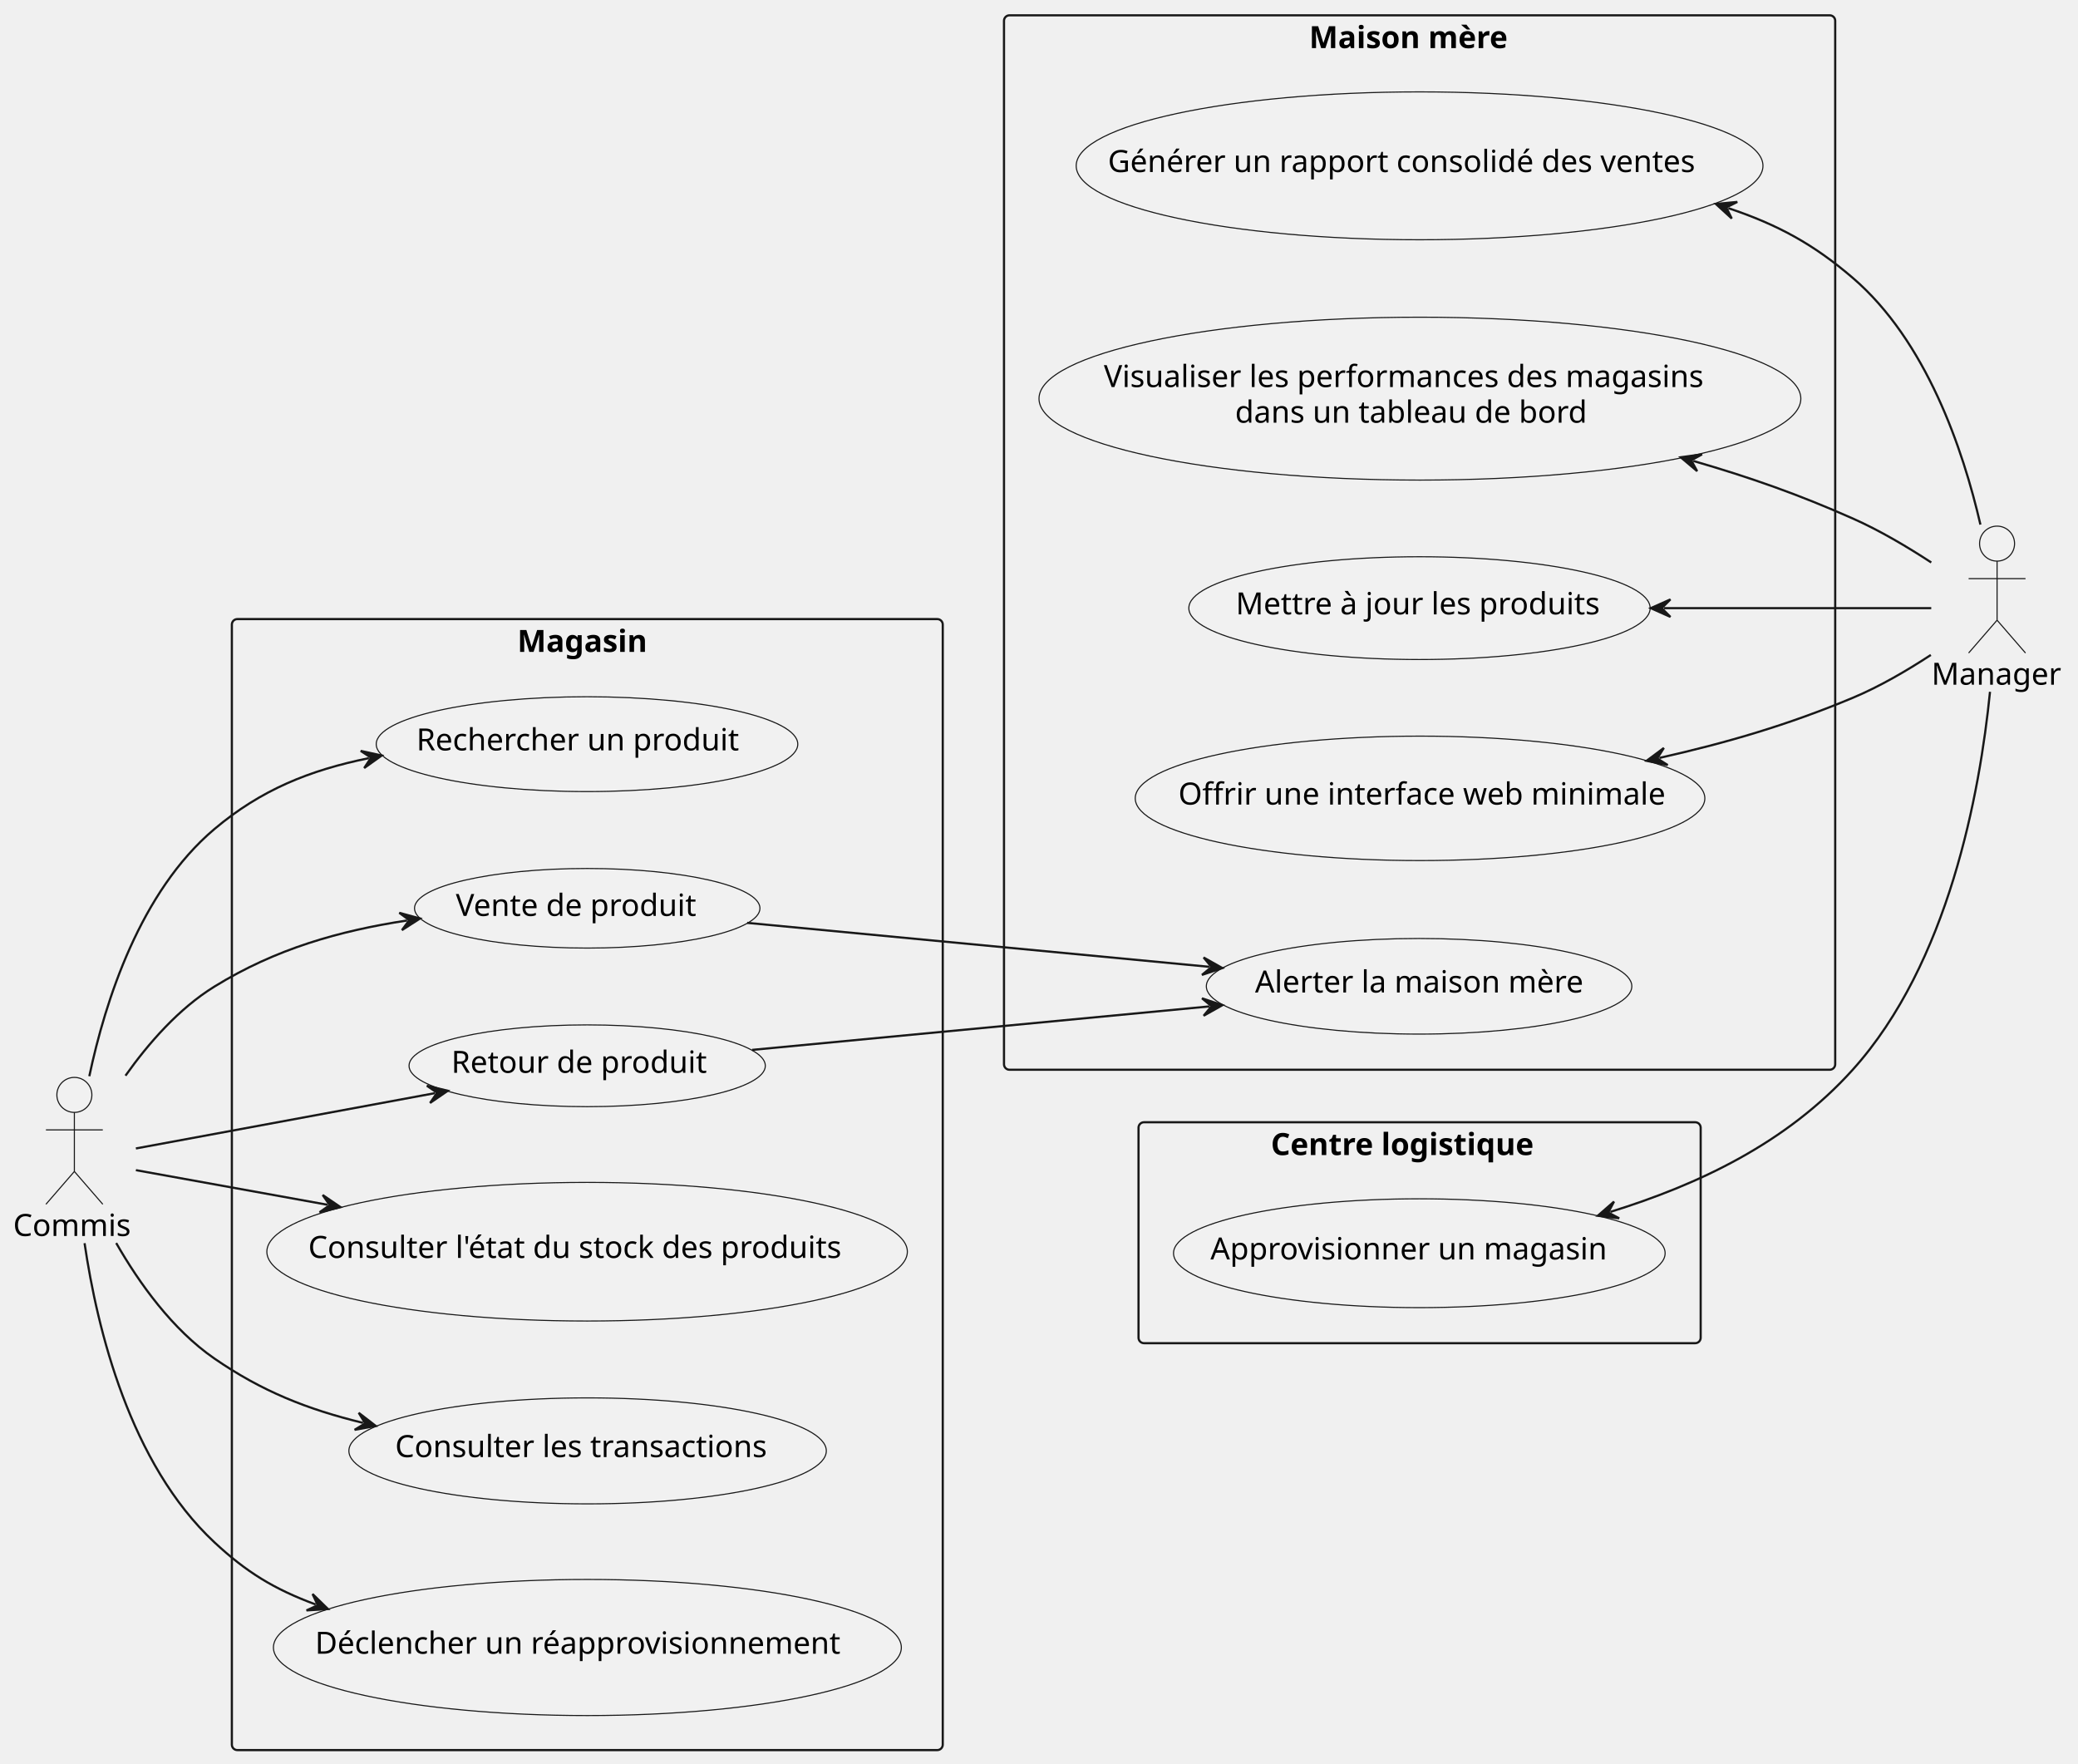
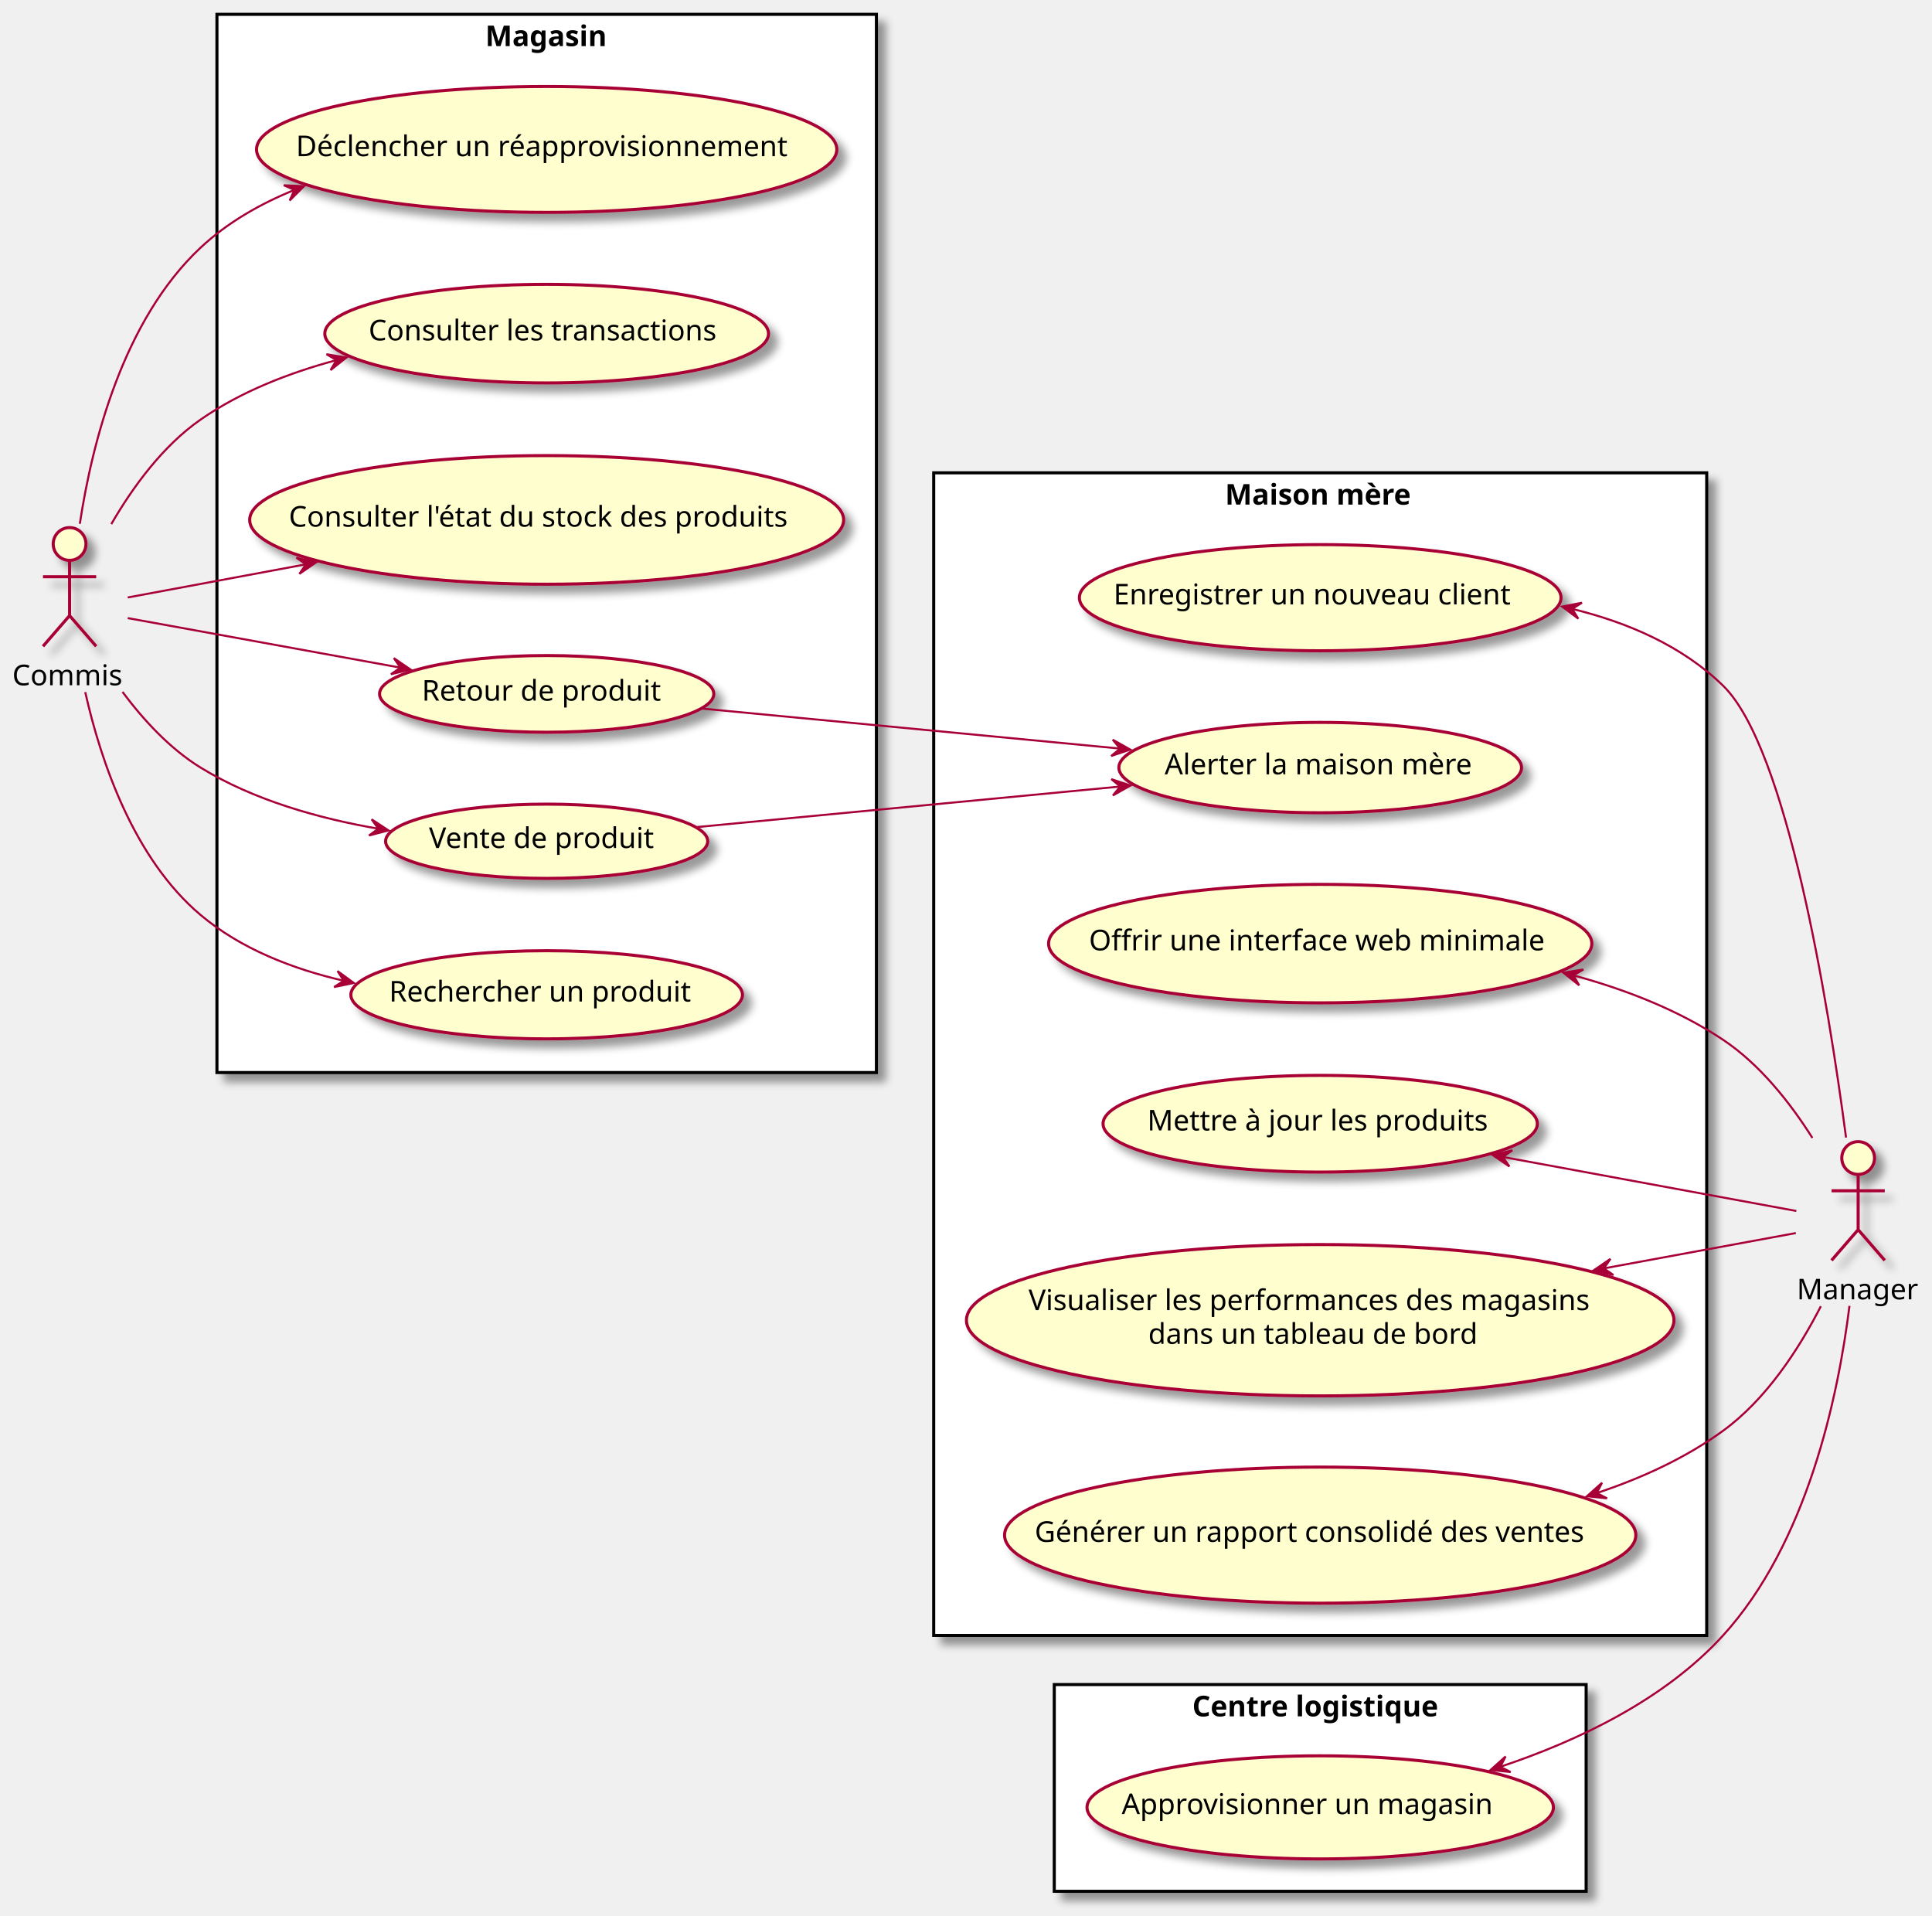
- <svg xmlns="http://www.w3.org/2000/svg" contentStyleType="text/css" height="806px" preserveAspectRatio="none" style="width:950px;height:806px;background:#FFFFFF;" version="1.1" viewBox="0 0 950 806" width="950px" zoomAndPan="magnify">
-   <defs />
+ <svg xmlns="http://www.w3.org/2000/svg" contentScriptType="application/ecmascript" contentStyleType="text/css" height="936px" preserveAspectRatio="none" style="width:944px;height:936px;" version="1.1" viewBox="0 0 944 936" width="944px" zoomAndPan="magnify">
+   <defs>
+     <filter height="300%" id="f6ixmmp1nrtsr" width="300%" x="-1" y="-1">
+       <feGaussianBlur result="blurOut" stdDeviation="2.0" />
+       <feColorMatrix in="blurOut" result="blurOut2" type="matrix" values="0 0 0 0 0 0 0 0 0 0 0 0 0 0 0 0 0 0 .4 0" />
+       <feOffset dx="4.0" dy="4.0" in="blurOut2" result="blurOut3" />
+       <feBlend in="SourceGraphic" in2="blurOut3" mode="normal" />
+     </filter>
+   </defs>
  <g>
-     <g id="cluster_Magasin">
-       <rect fill="none" height="517" rx="2.5" ry="2.5" style="stroke:#181818;stroke-width:1.0;" width="325" x="106" y="283" />
-       <text fill="#000000" font-family="sans-serif" font-size="14" font-weight="bold" lengthAdjust="spacing" textLength="64" x="236.5" y="297.995">Magasin</text>
-     </g>
-     <g id="cluster_Maison mère">
-       <rect fill="none" height="482" rx="2.5" ry="2.5" style="stroke:#181818;stroke-width:1.0;" width="380" x="459" y="7" />
-       <text fill="#000000" font-family="sans-serif" font-size="14" font-weight="bold" lengthAdjust="spacing" textLength="101" x="598.5" y="21.995">Maison mère</text>
-     </g>
-     <g id="cluster_Centre logistique">
-       <rect fill="none" height="101" rx="2.5" ry="2.5" style="stroke:#181818;stroke-width:1.0;" width="257" x="520.5" y="513" />
-       <text fill="#000000" font-family="sans-serif" font-size="14" font-weight="bold" lengthAdjust="spacing" textLength="136" x="581" y="527.995">Centre logistique</text>
-     </g>
-     <g id="elem_UC1">
-       <ellipse cx="268.359" cy="340.172" fill="#F1F1F1" rx="96.359" ry="21.672" style="stroke:#181818;stroke-width:0.5;" />
-       <text fill="#000000" font-family="sans-serif" font-size="14" lengthAdjust="spacing" textLength="156" x="190.359" y="343.019">Rechercher un produit</text>
-     </g>
-     <g id="elem_UC2">
-       <ellipse cx="268.465" cy="415.193" fill="#F1F1F1" rx="78.965" ry="18.193" style="stroke:#181818;stroke-width:0.5;" />
-       <text fill="#000000" font-family="sans-serif" font-size="14" lengthAdjust="spacing" textLength="116" x="208.4" y="418.689">Vente de produit</text>
-     </g>
-     <g id="elem_UC3">
-       <ellipse cx="268.445" cy="487.189" fill="#F1F1F1" rx="81.445" ry="18.689" style="stroke:#181818;stroke-width:0.5;" />
-       <text fill="#000000" font-family="sans-serif" font-size="14" lengthAdjust="spacing" textLength="122" x="206.311" y="490.409">Retour de produit</text>
-     </g>
-     <g id="elem_UC4">
-       <ellipse cx="268.409" cy="572.182" fill="#F1F1F1" rx="146.409" ry="31.682" style="stroke:#181818;stroke-width:0.5;" />
-       <text fill="#000000" font-family="sans-serif" font-size="14" lengthAdjust="spacing" textLength="259" x="140.909" y="575.029">Consulter l'état du stock des produits</text>
-     </g>
-     <g id="elem_UC5">
-       <ellipse cx="268.632" cy="663.226" fill="#F1F1F1" rx="109.132" ry="24.226" style="stroke:#181818;stroke-width:0.5;" />
-       <text fill="#000000" font-family="sans-serif" font-size="14" lengthAdjust="spacing" textLength="180" x="180.632" y="666.073">Consulter les transactions</text>
-     </g>
-     <g id="elem_UC6">
-       <ellipse cx="268.535" cy="753.107" fill="#F1F1F1" rx="143.535" ry="31.107" style="stroke:#181818;stroke-width:0.5;" />
-       <text fill="#000000" font-family="sans-serif" font-size="14" lengthAdjust="spacing" textLength="253" x="144.035" y="755.954">Déclencher un réapprovisionnement</text>
-     </g>
-     <g id="elem_UC7">
-       <ellipse cx="648.988" cy="75.797" fill="#F1F1F1" rx="156.988" ry="33.797" style="stroke:#181818;stroke-width:0.5;" />
-       <text fill="#000000" font-family="sans-serif" font-size="14" lengthAdjust="spacing" textLength="285" x="506.488" y="78.644">Générer un rapport consolidé des ventes</text>
-     </g>
-     <g id="elem_UC8">
-       <ellipse cx="649.143" cy="182.229" fill="#F1F1F1" rx="174.143" ry="37.229" style="stroke:#181818;stroke-width:0.5;" />
-       <text fill="#000000" font-family="sans-serif" font-size="14" lengthAdjust="spacing" textLength="289" x="504.643" y="176.927">Visualiser les performances des magasins</text>
-       <text fill="#000000" font-family="sans-serif" font-size="14" lengthAdjust="spacing" textLength="169" x="564.643" y="193.224">dans un tableau de bord</text>
-     </g>
-     <g id="elem_UC9">
-       <ellipse cx="648.95" cy="277.99" fill="#F1F1F1" rx="105.45" ry="23.49" style="stroke:#181818;stroke-width:0.5;" />
-       <text fill="#000000" font-family="sans-serif" font-size="14" lengthAdjust="spacing" textLength="172" x="564.95" y="280.837">Mettre à jour les produits</text>
-     </g>
-     <g id="elem_UC10">
-       <ellipse cx="649.201" cy="364.94" fill="#F1F1F1" rx="130.201" ry="28.44" style="stroke:#181818;stroke-width:0.5;" />
-       <text fill="#000000" font-family="sans-serif" font-size="14" lengthAdjust="spacing" textLength="225" x="538.701" y="367.787">Offrir une interface web minimale</text>
-     </g>
-     <g id="elem_UC11">
-       <ellipse cx="648.76" cy="450.852" fill="#F1F1F1" rx="97.26" ry="21.852" style="stroke:#181818;stroke-width:0.5;" />
-       <text fill="#000000" font-family="sans-serif" font-size="14" lengthAdjust="spacing" textLength="154" x="573.76" y="453.699">Alerter la maison mère</text>
-     </g>
-     <g id="elem_UC12">
-       <ellipse cx="648.872" cy="572.874" fill="#F1F1F1" rx="112.372" ry="24.874" style="stroke:#181818;stroke-width:0.5;" />
-       <text fill="#000000" font-family="sans-serif" font-size="14" lengthAdjust="spacing" textLength="187" x="553.372" y="575.721">Approvisionner un magasin</text>
-     </g>
-     <g id="elem_fc">
-       <ellipse cx="34" cy="500.5" fill="#F1F1F1" rx="8" ry="8" style="stroke:#181818;stroke-width:0.5;" />
-       <path d="M34,508.5 L34,535.5 M21,516.5 L47,516.5 M34,535.5 L21,550.5 M34,535.5 L47,550.5 " fill="none" style="stroke:#181818;stroke-width:0.5;" />
-       <text fill="#000000" font-family="sans-serif" font-size="14" lengthAdjust="spacing" textLength="56" x="6" y="564.995">Commis</text>
-     </g>
-     <g id="elem_fc2">
-       <ellipse cx="913" cy="248.5" fill="#F1F1F1" rx="8" ry="8" style="stroke:#181818;stroke-width:0.5;" />
-       <path d="M913,256.5 L913,283.5 M900,264.5 L926,264.5 M913,283.5 L900,298.5 M913,283.5 L926,298.5 " fill="none" style="stroke:#181818;stroke-width:0.5;" />
-       <text fill="#000000" font-family="sans-serif" font-size="14" lengthAdjust="spacing" textLength="60" x="883" y="312.995">Manager</text>
-     </g>
-     <g id="link_fc_UC1">
-       <path d="M40.83,491.96 C48.15,457.4 64.13,407.58 98,379 C119.35,360.99 141.521,352.101 168.641,346.561 " fill="none" id="fc-to-UC1" style="stroke:#181818;stroke-width:1.0;" />
-       <polygon fill="#181818" points="174.52,345.36,164.901,343.242,169.621,346.361,166.503,351.08,174.52,345.36" style="stroke:#181818;stroke-width:1.0;" />
-     </g>
-     <g id="link_fc_UC2">
-       <path d="M57.37,491.71 C67.9,476.86 81.73,461.05 98,451 C126.02,433.69 155.159,425.508 186.109,420.768 " fill="none" id="fc-to-UC2" style="stroke:#181818;stroke-width:1.0;" />
-       <polygon fill="#181818" points="192.04,419.86,182.538,417.269,187.098,420.617,183.749,425.176,192.04,419.86" style="stroke:#181818;stroke-width:1.0;" />
-     </g>
-     <g id="link_fc_UC3">
-       <path d="M62.13,524.98 C96.86,518.56 152.24,508.321 198.84,499.701 " fill="none" id="fc-to-UC3" style="stroke:#181818;stroke-width:1.0;" />
-       <polygon fill="#181818" points="204.74,498.61,195.163,496.314,199.823,499.519,196.618,504.18,204.74,498.61" style="stroke:#181818;stroke-width:1.0;" />
-     </g>
-     <g id="link_fc_UC4">
-       <path d="M62.13,534.9 C85.48,539.12 114.936,544.444 149.766,550.734 " fill="none" id="fc-to-UC4" style="stroke:#181818;stroke-width:1.0;" />
-       <polygon fill="#181818" points="155.67,551.8,147.524,546.264,150.75,550.911,146.102,554.137,155.67,551.8" style="stroke:#181818;stroke-width:1.0;" />
-     </g>
-     <g id="link_fc_UC5">
-       <path d="M53.12,568.21 C63.74,586.74 78.86,607.79 98,621 C119.71,635.98 140.41,644.213 165.97,650.423 " fill="none" id="fc-to-UC5" style="stroke:#181818;stroke-width:1.0;" />
-       <polygon fill="#181818" points="171.8,651.84,163.999,645.828,166.941,650.66,162.11,653.602,171.8,651.84" style="stroke:#181818;stroke-width:1.0;" />
-     </g>
-     <g id="link_fc_UC6">
-       <path d="M38.66,568.29 C44.49,607.97 59.51,669.1 98,705 C112.65,718.66 125.272,726.4 144.322,733.44 " fill="none" id="fc-to-UC6" style="stroke:#181818;stroke-width:1.0;" />
-       <polygon fill="#181818" points="149.95,735.52,142.895,728.648,145.26,733.787,140.121,736.152,149.95,735.52" style="stroke:#181818;stroke-width:1.0;" />
-     </g>
-     <g id="link_UC2_UC11">
-       <path d="M341.58,421.86 C403.36,427.73 486.617,435.652 552.867,441.952 " fill="none" id="UC2-to-UC11" style="stroke:#181818;stroke-width:1.0;" />
-       <polygon fill="#181818" points="558.84,442.52,550.259,437.686,553.862,442.047,549.502,445.65,558.84,442.52" style="stroke:#181818;stroke-width:1.0;" />
-     </g>
-     <g id="link_UC3_UC11">
-       <path d="M343.83,479.93 C405.51,474.06 487.427,466.268 552.887,460.048 " fill="none" id="UC3-to-UC11" style="stroke:#181818;stroke-width:1.0;" />
-       <polygon fill="#181818" points="558.86,459.48,549.522,456.349,553.882,459.953,550.279,464.313,558.86,459.48" style="stroke:#181818;stroke-width:1.0;" />
-     </g>
-     <g id="link_UC7_fc2">
-       <path d="M790.139,95.146 C812.829,102.746 829.1,111.65 847,127 C880.69,155.89 897.44,205.4 905.39,239.81 " fill="none" id="UC7-backto-fc2" style="stroke:#181818;stroke-width:1.0;" />
-       <polygon fill="#181818" points="784.45,93.24,791.714,99.891,789.191,94.828,794.254,92.306,784.45,93.24" style="stroke:#181818;stroke-width:1.0;" />
-     </g>
-     <g id="link_UC8_fc2">
-       <path d="M774.132,210.704 C800.532,218.374 822.25,226.02 847,237 C859.32,242.46 872.03,250 882.92,257.12 " fill="none" id="UC8-backto-fc2" style="stroke:#181818;stroke-width:1.0;" />
-       <polygon fill="#181818" points="768.37,209.03,775.897,215.382,773.172,210.425,778.129,207.7,768.37,209.03" style="stroke:#181818;stroke-width:1.0;" />
-     </g>
-     <g id="link_UC9_fc2">
-       <path d="M760.68,278 C807,278 851.91,278 882.91,278 " fill="none" id="UC9-backto-fc2" style="stroke:#181818;stroke-width:1.0;" />
-       <polygon fill="#181818" points="754.68,278,763.68,282,759.68,278,763.68,274,754.68,278" style="stroke:#181818;stroke-width:1.0;" />
-     </g>
-     <g id="link_UC10_fc2">
-       <path d="M758.613,346.471 C789.583,339.491 817.35,331.4 847,319 C859.31,313.85 871.92,306.47 882.72,299.39 " fill="none" id="UC10-backto-fc2" style="stroke:#181818;stroke-width:1.0;" />
-       <polygon fill="#181818" points="752.76,347.79,762.419,349.713,757.638,346.691,760.66,341.909,752.76,347.79" style="stroke:#181818;stroke-width:1.0;" />
-     </g>
-     <g id="link_UC12_fc2">
-       <path d="M736.202,553.975 C776.212,541.585 816.64,522.7 847,489 C890.87,440.3 905.13,362.52 909.77,316.23 " fill="none" id="UC12-backto-fc2" style="stroke:#181818;stroke-width:1.0;" />
-       <polygon fill="#181818" points="730.47,555.75,740.25,556.909,735.246,554.271,737.884,549.267,730.47,555.75" style="stroke:#181818;stroke-width:1.0;" />
-     </g>
+     <rect fill="#FFFFFF" filter="url(#f6ixmmp1nrtsr)" height="517" style="stroke:#000000;stroke-width:1.5;" width="322.22" x="106" y="7" />
+     <text fill="#000000" font-family="sans-serif" font-size="14" font-weight="bold" lengthAdjust="spacing" textLength="60" x="237.11" y="22.535">Magasin</text>
+     <rect fill="#FFFFFF" filter="url(#f6ixmmp1nrtsr)" height="568" style="stroke:#000000;stroke-width:1.5;" width="377.7" x="456.22" y="231" />
+     <text fill="#000000" font-family="sans-serif" font-size="14" font-weight="bold" lengthAdjust="spacing" textLength="93" x="598.57" y="246.535">Maison mère</text>
+     <rect fill="#FFFFFF" filter="url(#f6ixmmp1nrtsr)" height="101" style="stroke:#000000;stroke-width:1.5;" width="259.88" x="515.13" y="823" />
+     <text fill="#000000" font-family="sans-serif" font-size="14" font-weight="bold" lengthAdjust="spacing" textLength="125" x="582.57" y="838.535">Centre logistique</text>
+     <ellipse cx="267.112" cy="486.005" fill="#FEFECE" filter="url(#f6ixmmp1nrtsr)" rx="95.672" ry="21.535" style="stroke:#A80036;stroke-width:1.5;" />
+     <text fill="#000000" font-family="sans-serif" font-size="14" lengthAdjust="spacing" textLength="154" x="190.112" y="489.296">Rechercher un produit</text>
+     <ellipse cx="267.106" cy="411.001" fill="#FEFECE" filter="url(#f6ixmmp1nrtsr)" rx="78.706" ry="18.141" style="stroke:#A80036;stroke-width:1.5;" />
+     <text fill="#000000" font-family="sans-serif" font-size="14" lengthAdjust="spacing" textLength="115" x="209.606" y="414.292">Vente de produit</text>
+     <ellipse cx="267.115" cy="339.003" fill="#FEFECE" filter="url(#f6ixmmp1nrtsr)" rx="81.665" ry="18.733" style="stroke:#A80036;stroke-width:1.5;" />
+     <text fill="#000000" font-family="sans-serif" font-size="14" lengthAdjust="spacing" textLength="122" x="206.115" y="342.294">Retour de produit</text>
+     <ellipse cx="267.11" cy="254.002" fill="#FEFECE" filter="url(#f6ixmmp1nrtsr)" rx="145.11" ry="31.422" style="stroke:#A80036;stroke-width:1.5;" />
+     <text fill="#000000" font-family="sans-serif" font-size="14" lengthAdjust="spacing" textLength="256" x="141.11" y="257.293">Consulter l'état du stock des produits</text>
+     <ellipse cx="267.105" cy="162.999" fill="#FEFECE" filter="url(#f6ixmmp1nrtsr)" rx="108.395" ry="24.079" style="stroke:#A80036;stroke-width:1.5;" />
+     <text fill="#000000" font-family="sans-serif" font-size="14" lengthAdjust="spacing" textLength="178" x="180.105" y="166.29">Consulter les transactions</text>
+     <ellipse cx="267.114" cy="73.003" fill="#FEFECE" filter="url(#f6ixmmp1nrtsr)" rx="141.764" ry="30.753" style="stroke:#A80036;stroke-width:1.5;" />
+     <text fill="#000000" font-family="sans-serif" font-size="14" lengthAdjust="spacing" textLength="249" x="144.614" y="76.294">Déclencher un réapprovisionnement</text>
+     <ellipse cx="645.066" cy="749.995" fill="#FEFECE" filter="url(#f6ixmmp1nrtsr)" rx="154.226" ry="33.245" style="stroke:#A80036;stroke-width:1.5;" />
+     <text fill="#000000" font-family="sans-serif" font-size="14" lengthAdjust="spacing" textLength="279" x="505.566" y="753.286">Générer un rapport consolidé des ventes</text>
+     <ellipse cx="645.069" cy="645" fill="#FEFECE" filter="url(#f6ixmmp1nrtsr)" rx="172.849" ry="36.97" style="stroke:#A80036;stroke-width:1.5;" />
+     <text fill="#000000" font-family="sans-serif" font-size="14" lengthAdjust="spacing" textLength="285" x="502.569" y="640.047">Visualiser les performances des magasins</text>
+     <text fill="#000000" font-family="sans-serif" font-size="14" lengthAdjust="spacing" textLength="168" x="561.069" y="656.535">dans un tableau de bord</text>
+     <ellipse cx="645.069" cy="549" fill="#FEFECE" filter="url(#f6ixmmp1nrtsr)" rx="106.099" ry="23.62" style="stroke:#A80036;stroke-width:1.5;" />
+     <text fill="#000000" font-family="sans-serif" font-size="14" lengthAdjust="spacing" textLength="173" x="560.569" y="552.291">Mettre à jour les produits</text>
+     <ellipse cx="645.073" cy="461.005" fill="#FEFECE" filter="url(#f6ixmmp1nrtsr)" rx="132.723" ry="28.945" style="stroke:#A80036;stroke-width:1.5;" />
+     <text fill="#000000" font-family="sans-serif" font-size="14" lengthAdjust="spacing" textLength="230" x="532.073" y="464.296">Offrir une interface web minimale</text>
+     <ellipse cx="645.068" cy="375.004" fill="#FEFECE" filter="url(#f6ixmmp1nrtsr)" rx="98.368" ry="22.074" style="stroke:#A80036;stroke-width:1.5;" />
+     <text fill="#000000" font-family="sans-serif" font-size="14" lengthAdjust="spacing" textLength="156" x="569.068" y="378.295">Alerter la maison mère</text>
+     <ellipse cx="645.065" cy="292.003" fill="#FEFECE" filter="url(#f6ixmmp1nrtsr)" rx="117.665" ry="25.933" style="stroke:#A80036;stroke-width:1.5;" />
+     <text fill="#000000" font-family="sans-serif" font-size="14" lengthAdjust="spacing" textLength="202" x="544.065" y="295.294">Enregistrer un nouveau client</text>
+     <ellipse cx="645.072" cy="882.998" fill="#FEFECE" filter="url(#f6ixmmp1nrtsr)" rx="113.942" ry="25.188" style="stroke:#A80036;stroke-width:1.5;" />
+     <text fill="#000000" font-family="sans-serif" font-size="14" lengthAdjust="spacing" textLength="190" x="548.072" y="886.289">Approvisionner un magasin</text>
+     <ellipse cx="34" cy="265.76" fill="#FEFECE" filter="url(#f6ixmmp1nrtsr)" rx="8" ry="8" style="stroke:#A80036;stroke-width:1.5;" />
+     <path d="M34,273.76 L34,300.76 M21,281.76 L47,281.76 M34,300.76 L21,315.76 M34,300.76 L47,315.76 " fill="none" filter="url(#f6ixmmp1nrtsr)" style="stroke:#A80036;stroke-width:1.5;" />
+     <text fill="#000000" font-family="sans-serif" font-size="14" lengthAdjust="spacing" textLength="56" x="6" y="334.795">Commis</text>
+     <ellipse cx="907.92" cy="565.76" fill="#FEFECE" filter="url(#f6ixmmp1nrtsr)" rx="8" ry="8" style="stroke:#A80036;stroke-width:1.5;" />
+     <path d="M907.92,573.76 L907.92,600.76 M894.92,581.76 L920.92,581.76 M907.92,600.76 L894.92,615.76 M907.92,600.76 L920.92,615.76 " fill="none" filter="url(#f6ixmmp1nrtsr)" style="stroke:#A80036;stroke-width:1.5;" />
+     <text fill="#000000" font-family="sans-serif" font-size="14" lengthAdjust="spacing" textLength="60" x="877.92" y="634.795">Manager</text>
+     <path d="M41.65,338.13 C49.33,372.26 65.39,419.51 98,447 C117.64,463.56 142.98,473.4 168,479.17 " fill="none" id="fc-to-UC1" style="stroke:#A80036;stroke-width:1.0;" />
+     <polygon fill="#A80036" points="172.87,480.23,164.919,474.417,167.983,479.173,163.228,482.236,172.87,480.23" style="stroke:#A80036;stroke-width:1.0;" />
+     <path d="M59.85,338.03 C70.06,351.71 83.02,365.79 98,375 C123.99,390.98 156.04,399.94 185.15,404.93 " fill="none" id="fc-to-UC2" style="stroke:#A80036;stroke-width:1.0;" />
+     <polygon fill="#A80036" points="189.82,405.7,181.59,400.29,184.887,404.887,180.29,408.184,189.82,405.7" style="stroke:#A80036;stroke-width:1.0;" />
+     <path d="M62.42,301.98 C95.08,307.92 150.87,318.06 195.81,326.22 " fill="none" id="fc-to-UC3" style="stroke:#A80036;stroke-width:1.0;" />
+     <polygon fill="#A80036" points="200.58,327.09,192.448,321.534,195.662,326.189,191.007,329.403,200.58,327.09" style="stroke:#A80036;stroke-width:1.0;" />
+     <path d="M62.42,291.9 C84.48,287.79 117.1,281.73 149.79,275.64 " fill="none" id="fc-to-UC4" style="stroke:#A80036;stroke-width:1.0;" />
+     <polygon fill="#A80036" points="154.41,274.78,144.83,272.494,149.494,275.695,146.293,280.359,154.41,274.78" style="stroke:#A80036;stroke-width:1.0;" />
+     <path d="M54.38,256.05 C64.9,237.91 79.56,217.82 98,205 C117.61,191.36 141.23,182.15 164.48,175.92 " fill="none" id="fc-to-UC5" style="stroke:#A80036;stroke-width:1.0;" />
+     <polygon fill="#A80036" points="169.24,174.69,159.528,173.053,164.397,175.933,161.517,180.802,169.24,174.69" style="stroke:#A80036;stroke-width:1.0;" />
+     <path d="M39,255.91 C45.06,216 60.22,156.38 98,121 C111.14,108.7 127.21,99.52 144.15,92.68 " fill="none" id="fc-to-UC6" style="stroke:#A80036;stroke-width:1.0;" />
+     <polygon fill="#A80036" points="148.51,90.99,138.674,90.493,143.844,92.788,141.55,97.959,148.51,90.99" style="stroke:#A80036;stroke-width:1.0;" />
+     <path d="M340.6,404.06 C399.51,398.42 483.13,390.41 547.68,384.23 " fill="none" id="UC2-to-UC11" style="stroke:#A80036;stroke-width:1.0;" />
+     <polygon fill="#A80036" points="552.36,383.78,543.023,380.647,547.382,384.252,543.778,388.612,552.36,383.78" style="stroke:#A80036;stroke-width:1.0;" />
+     <path d="M343.29,346.2 C401.92,351.81 483.78,359.65 547.3,365.73 " fill="none" id="UC3-to-UC11" style="stroke:#A80036;stroke-width:1.0;" />
+     <polygon fill="#A80036" points="552.27,366.21,543.687,361.38,547.292,365.739,542.933,369.345,552.27,366.21" style="stroke:#A80036;stroke-width:1.0;" />
+     <path d="M780.18,729.45 C802.11,722.17 823.61,712.32 841.92,699 C862.97,683.68 878.88,659.27 889.69,638.17 " fill="none" id="UC7-backto-fc2" style="stroke:#A80036;stroke-width:1.0;" />
+     <polygon fill="#A80036" points="775.43,730.97,785.222,732.025,780.19,729.44,782.775,724.409,775.43,730.97" style="stroke:#A80036;stroke-width:1.0;" />
+     <path d="M783.44,619.72 C819.01,613.18 853.9,606.76 877.46,602.42 " fill="none" id="UC8-backto-fc2" style="stroke:#A80036;stroke-width:1.0;" />
+     <polygon fill="#A80036" points="778.75,620.59,788.323,622.903,783.668,619.689,786.882,615.034,778.75,620.59" style="stroke:#A80036;stroke-width:1.0;" />
+     <path d="M734.23,565.22 C784.09,574.4 843.18,585.27 877.71,591.63 " fill="none" id="UC9-backto-fc2" style="stroke:#A80036;stroke-width:1.0;" />
+     <polygon fill="#A80036" points="729.38,564.33,737.515,569.882,734.299,565.228,738.952,562.012,729.38,564.33" style="stroke:#A80036;stroke-width:1.0;" />
+     <path d="M768.62,476.46 C794.26,483.41 820.1,493.46 841.92,508 C859.91,519.99 874.68,538.73 885.57,555.94 " fill="none" id="UC10-backto-fc2" style="stroke:#A80036;stroke-width:1.0;" />
+     <polygon fill="#A80036" points="763.93,475.23,771.619,481.384,768.766,476.5,773.651,473.647,763.93,475.23" style="stroke:#A80036;stroke-width:1.0;" />
+     <path d="M768.01,297.44 C795.23,304.04 821.91,315.53 841.92,335 C873.15,365.4 893.31,489.93 902,555.76 " fill="none" id="UC13-backto-fc2" style="stroke:#A80036;stroke-width:1.0;" />
+     <polygon fill="#A80036" points="763.3,296.36,771.182,302.266,768.174,297.475,772.965,294.467,763.3,296.36" style="stroke:#A80036;stroke-width:1.0;" />
+     <path d="M732.94,863.21 C770.95,850.56 813.31,830.42 841.92,799 C882.96,753.91 898.1,682.7 903.68,637.98 " fill="none" id="UC12-backto-fc2" style="stroke:#A80036;stroke-width:1.0;" />
+     <polygon fill="#A80036" points="728.32,864.71,738.115,865.738,733.076,863.168,735.647,858.129,728.32,864.71" style="stroke:#A80036;stroke-width:1.0;" />
  </g>
</svg>
